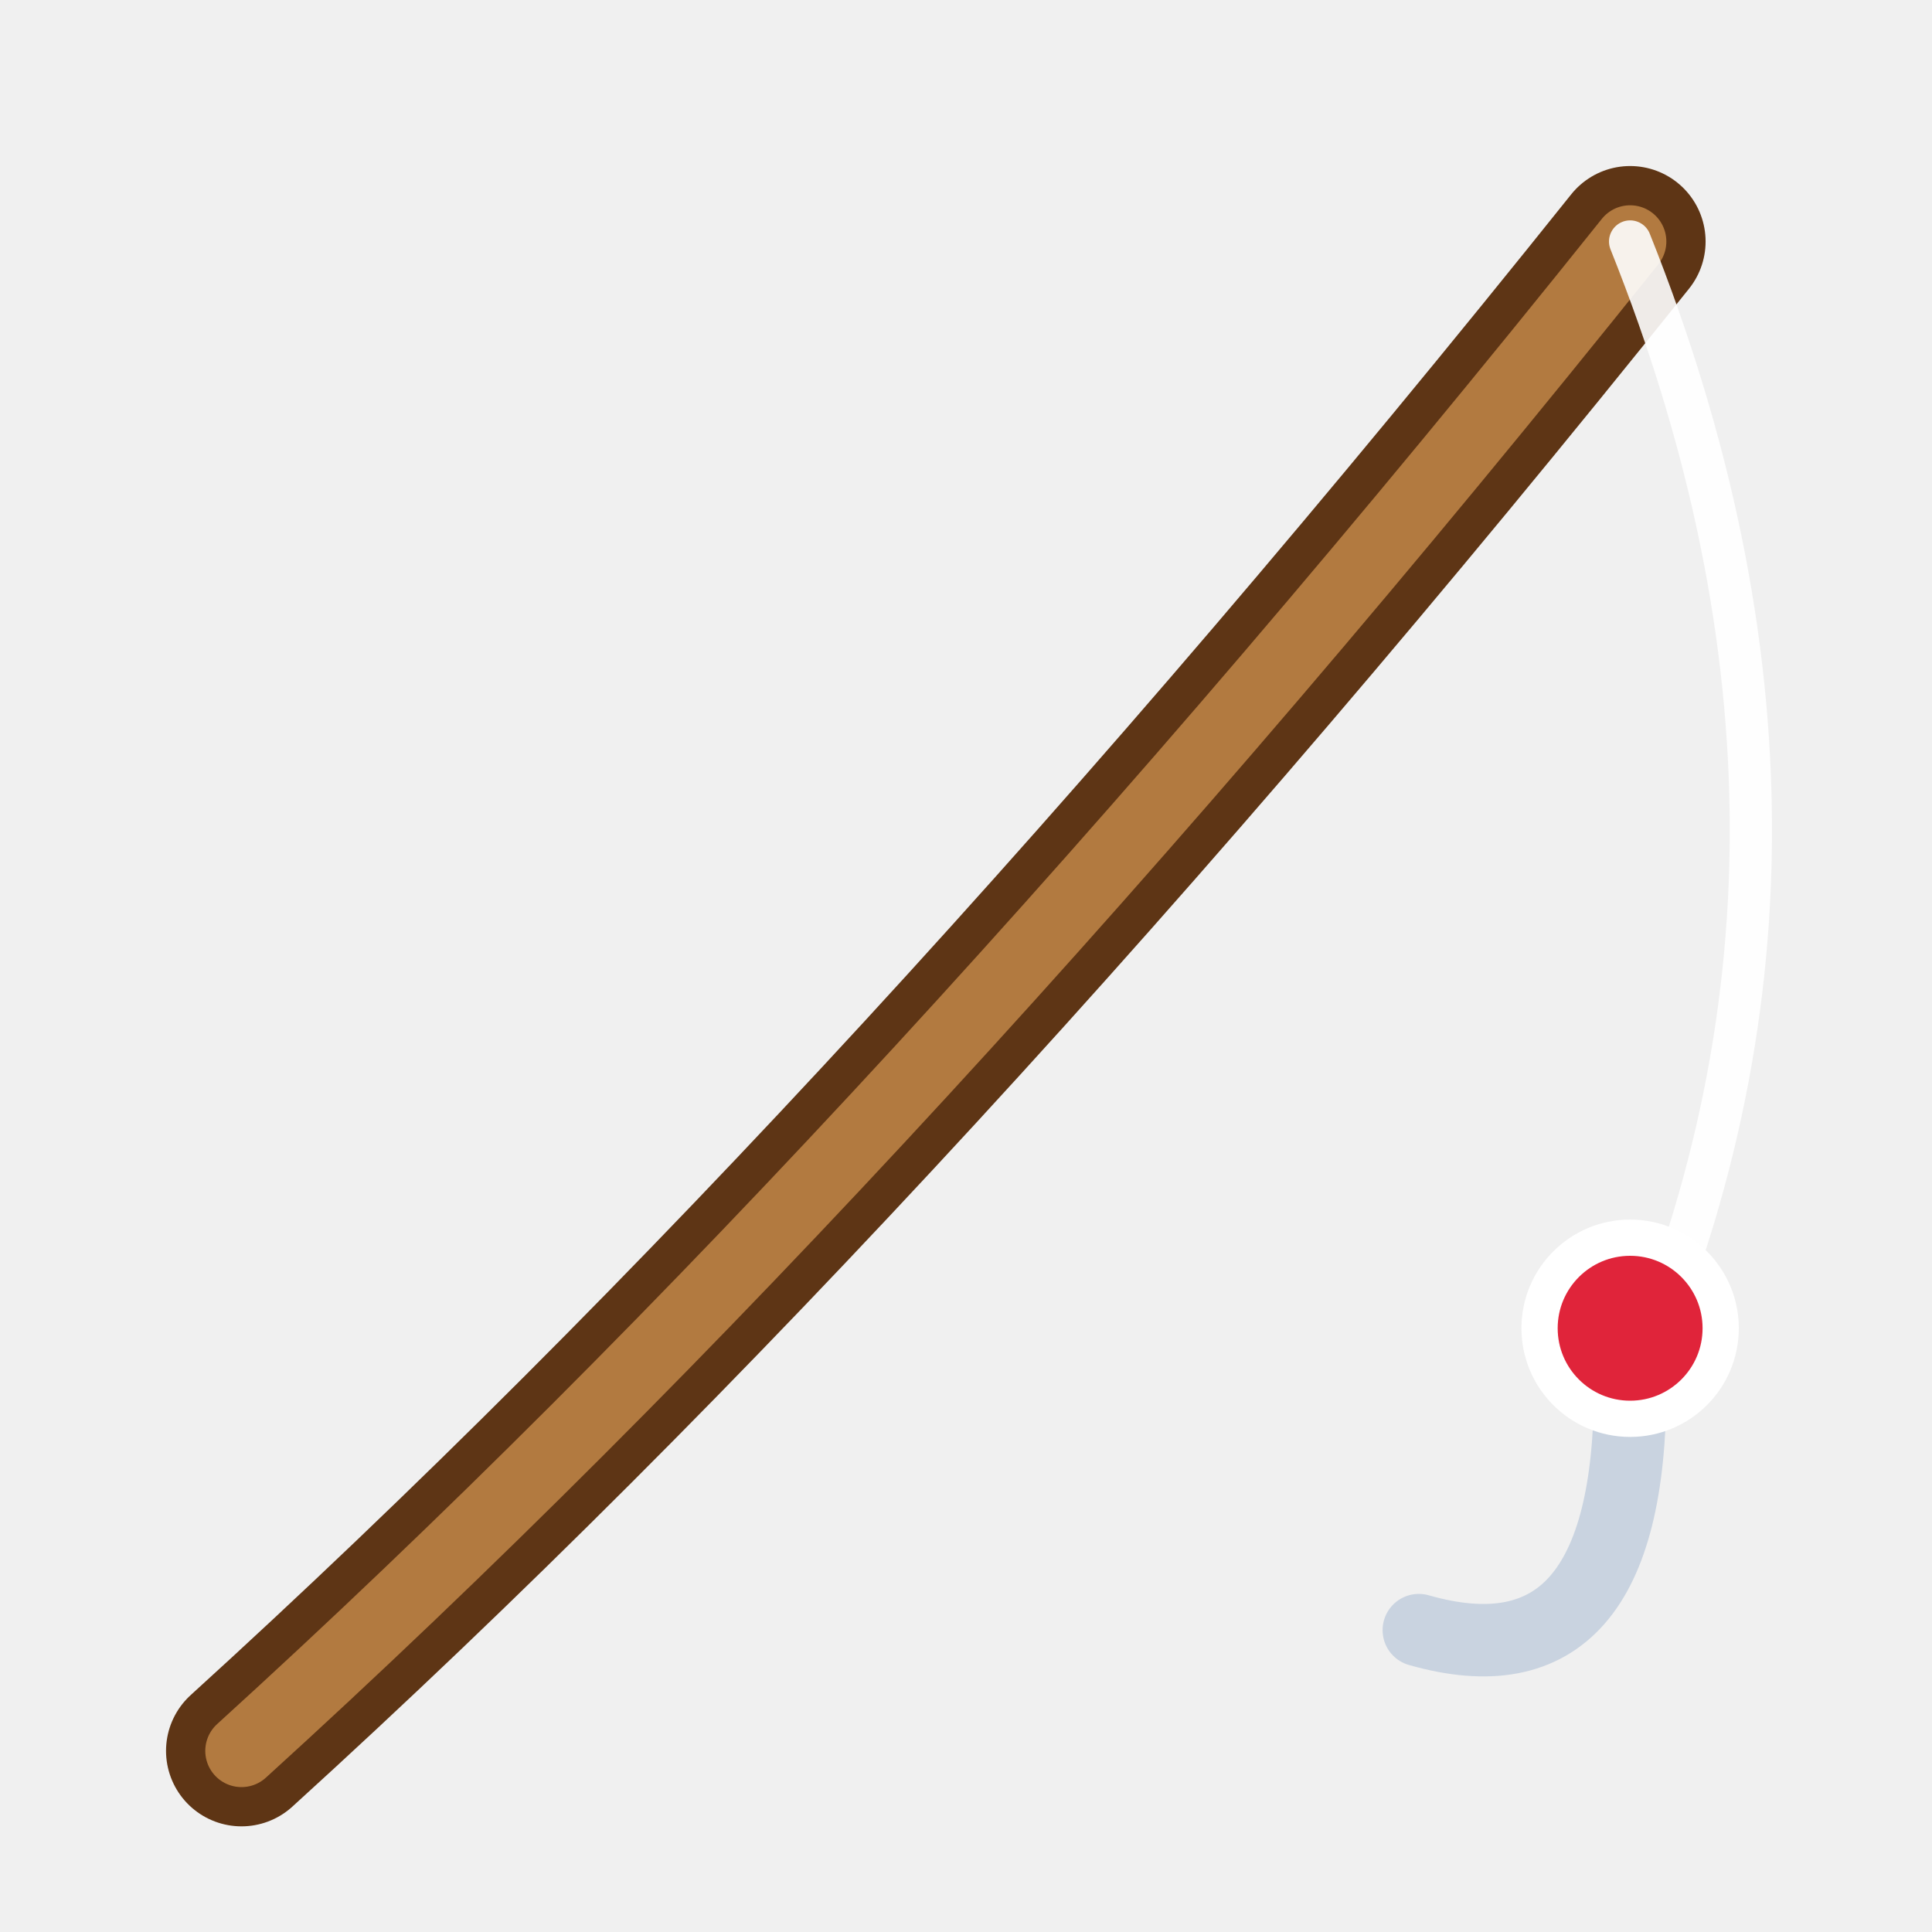
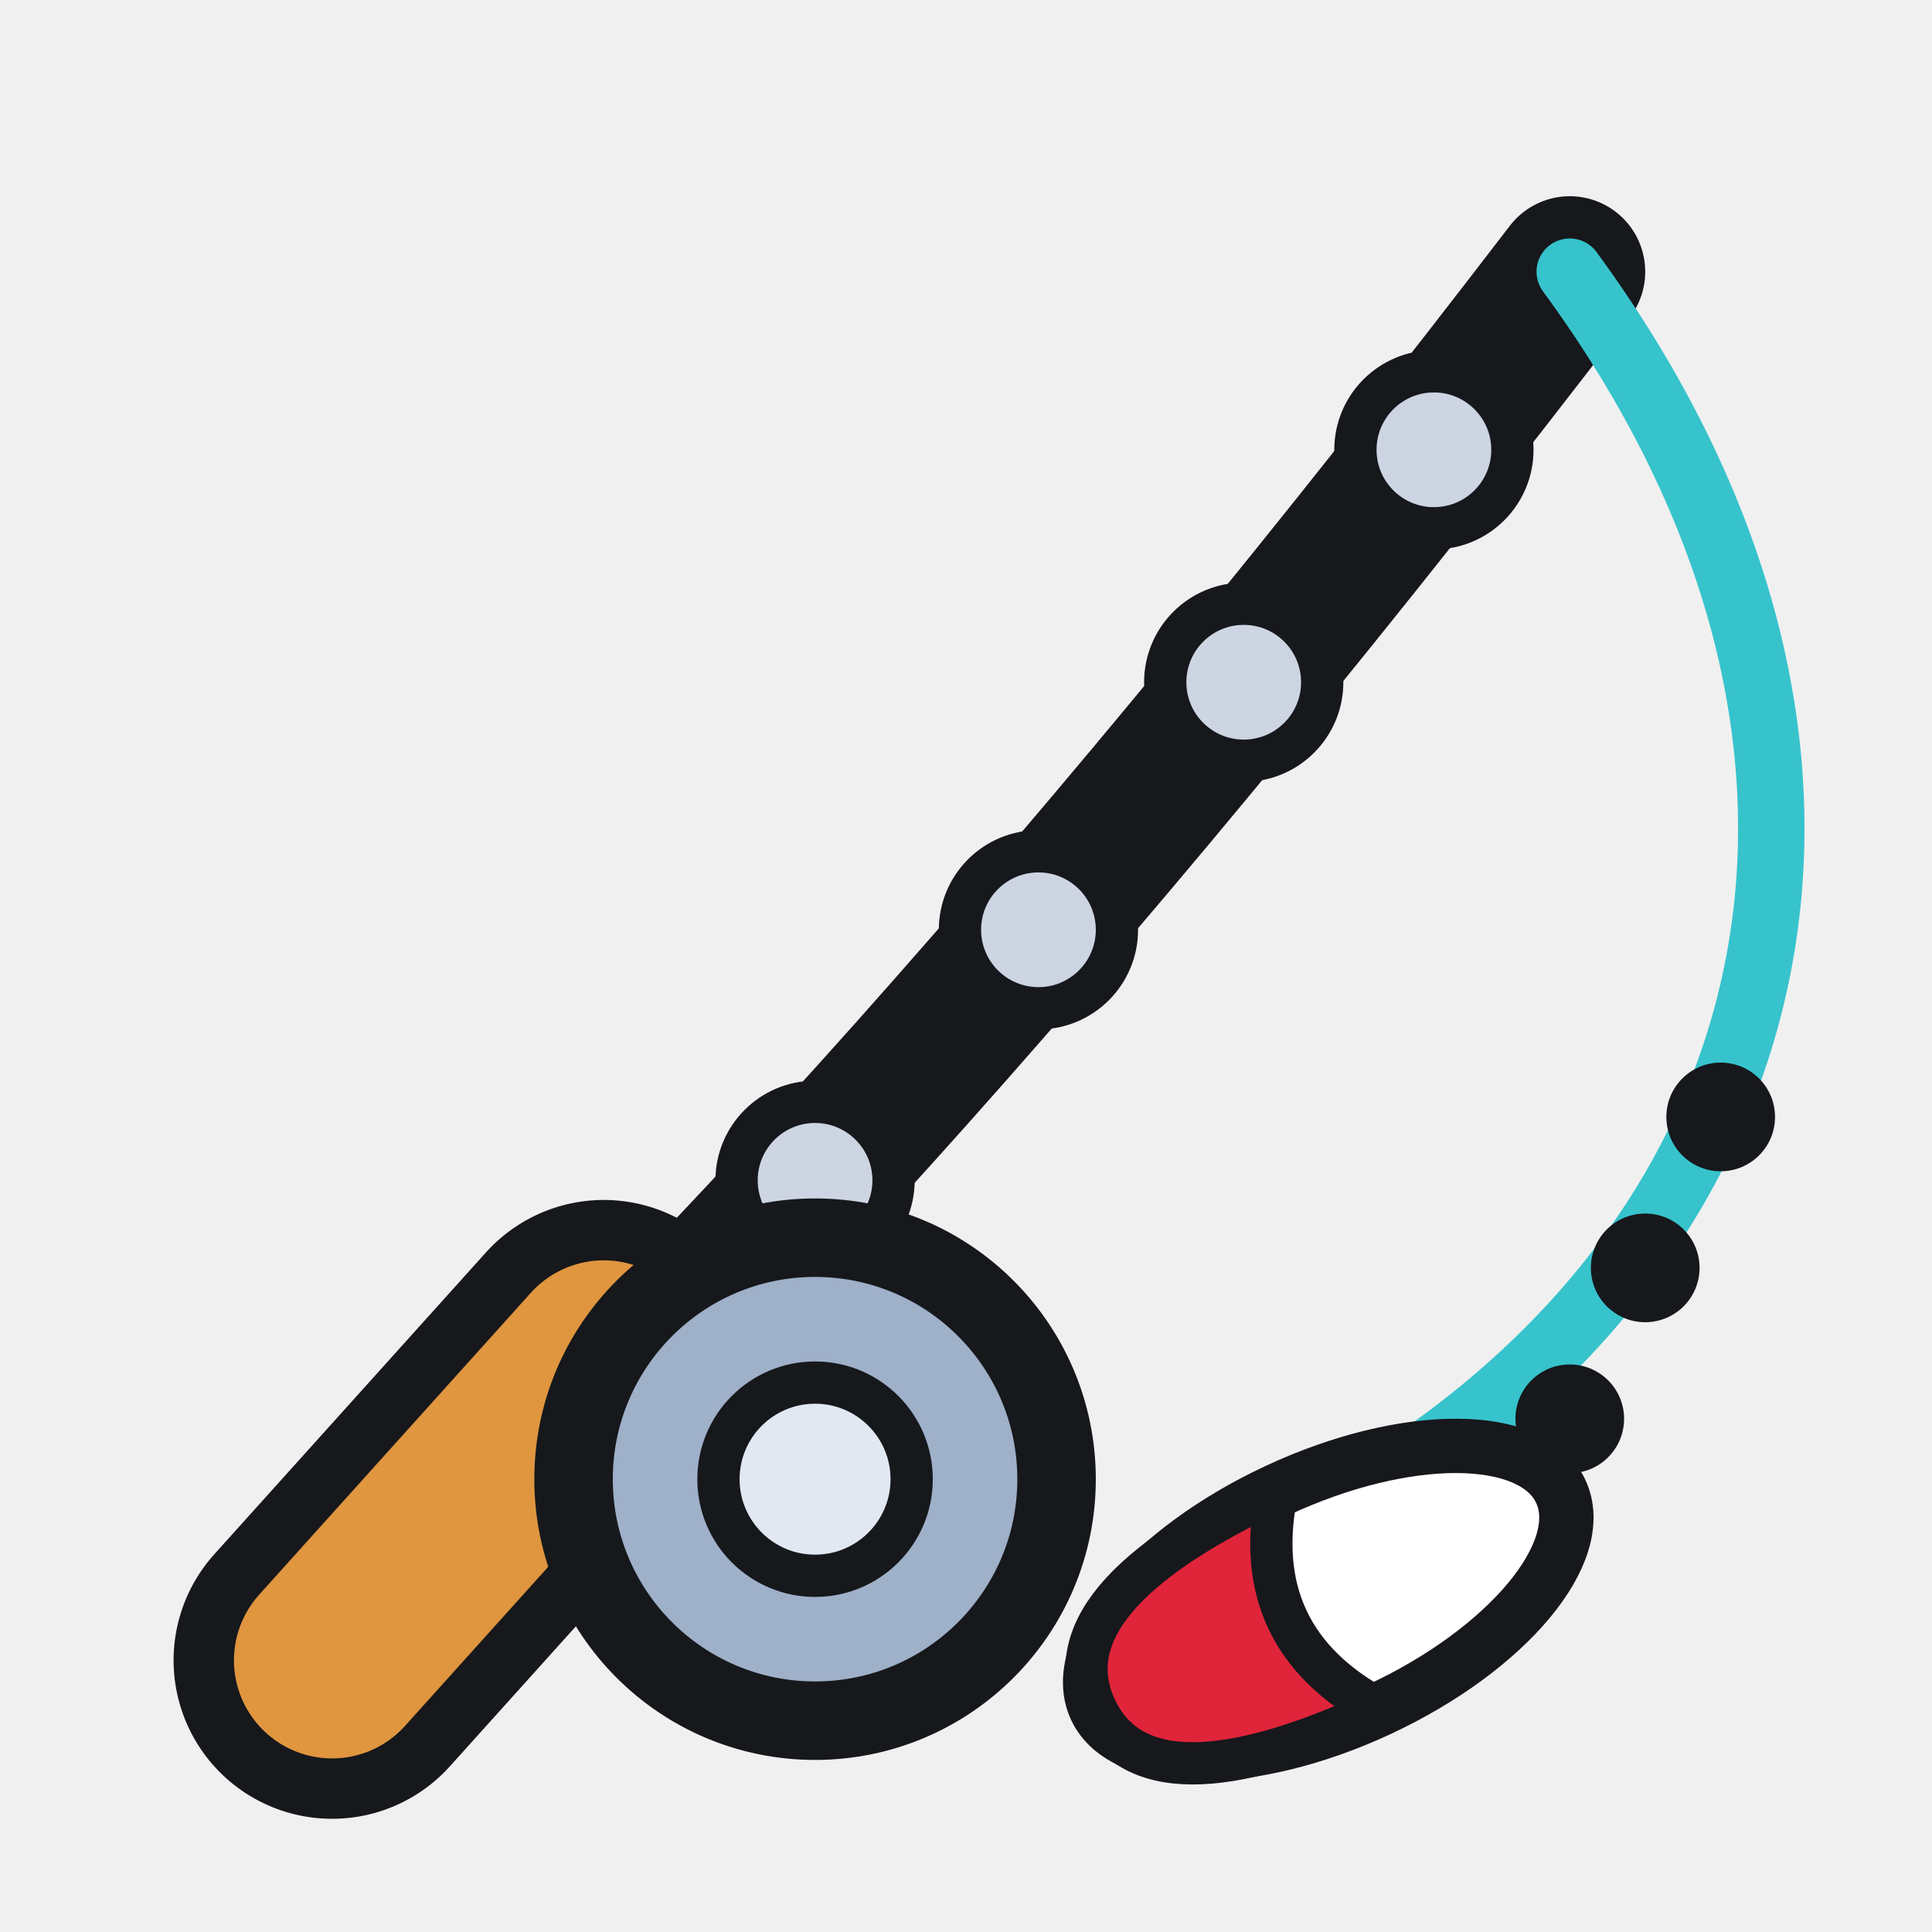
<svg xmlns="http://www.w3.org/2000/svg" viewBox="0 0 64 64" width="64" height="64">
-   <path d="M8 58Q30 38 54 8" fill="none" stroke="#5e3515" stroke-width="5" stroke-linecap="round" stroke-linejoin="round" />
-   <path d="M8 58Q30 38 54 8" fill="none" stroke="#b27a40" stroke-width="2.4" stroke-linecap="round" stroke-linejoin="round" />
-   <path d="M54 8Q62 28 54 46" fill="none" stroke="#fff" stroke-width="1.4" stroke-linecap="round" stroke-linejoin="round" opacity="0.9" />
-   <path d="M54 46Q54 56 47 54" fill="none" stroke="#c9d3e0" stroke-width="2.4" stroke-linecap="round" stroke-linejoin="round" />
-   <circle cx="54" cy="44" r="3" fill="#e0243a" stroke="#fff" stroke-width="1.2" />
+   <path d="M11 55Q29 39 52 9" fill="none" stroke="#16181c" stroke-width="5" stroke-linecap="round" stroke-linejoin="round" />
+   <path d="M11 55L20 45" fill="none" stroke="#16181c" stroke-width="10.5" stroke-linecap="round" stroke-linejoin="round" />
+   <path d="M11 55L20 45" fill="none" stroke="#e0953f" stroke-width="6.5" stroke-linecap="round" stroke-linejoin="round" />
+   <circle cx="27" cy="39.1" r="2.6" fill="#cdd5e3" stroke="#16181c" stroke-width="1.4" />
+   <circle cx="34.4" cy="30.8" r="2.6" fill="#cdd5e3" stroke="#16181c" stroke-width="1.4" />
+   <circle cx="41.2" cy="22.6" r="2.6" fill="#cdd5e3" stroke="#16181c" stroke-width="1.4" />
+   <circle cx="47.5" cy="14.9" r="2.6" fill="#cdd5e3" stroke="#16181c" stroke-width="1.4" />
+   <circle cx="27" cy="49" r="8" fill="#9fb0c9" stroke="#16181c" stroke-width="2.6" />
+   <circle cx="27" cy="49" r="3.2" fill="#e2e8f2" stroke="#16181c" stroke-width="1.4" />
+   <path d="M52 9C63 24 60 40 46 49" fill="none" stroke="#37c3cc" stroke-width="2.2" stroke-linecap="round" stroke-linejoin="round" />
+   <g transform="translate(44 53) rotate(-25)">
+     <ellipse cx="0" cy="0" rx="8.5" ry="4" fill="#fff" stroke="#16181c" stroke-width="1.8" />
+     <path d="M-8.5 0Q-8.5 -4 0 -4Q-3 0 0 4Q-8.5 4 -8.5 0Z" fill="#e0243a" stroke="#16181c" stroke-width="1.4" />
+   </g>
+   <circle cx="52" cy="47" r="1.8" fill="#16181c" />
+   <circle cx="54.5" cy="42" r="1.8" fill="#16181c" />
+   <circle cx="57" cy="37" r="1.8" fill="#16181c" />
</svg>
